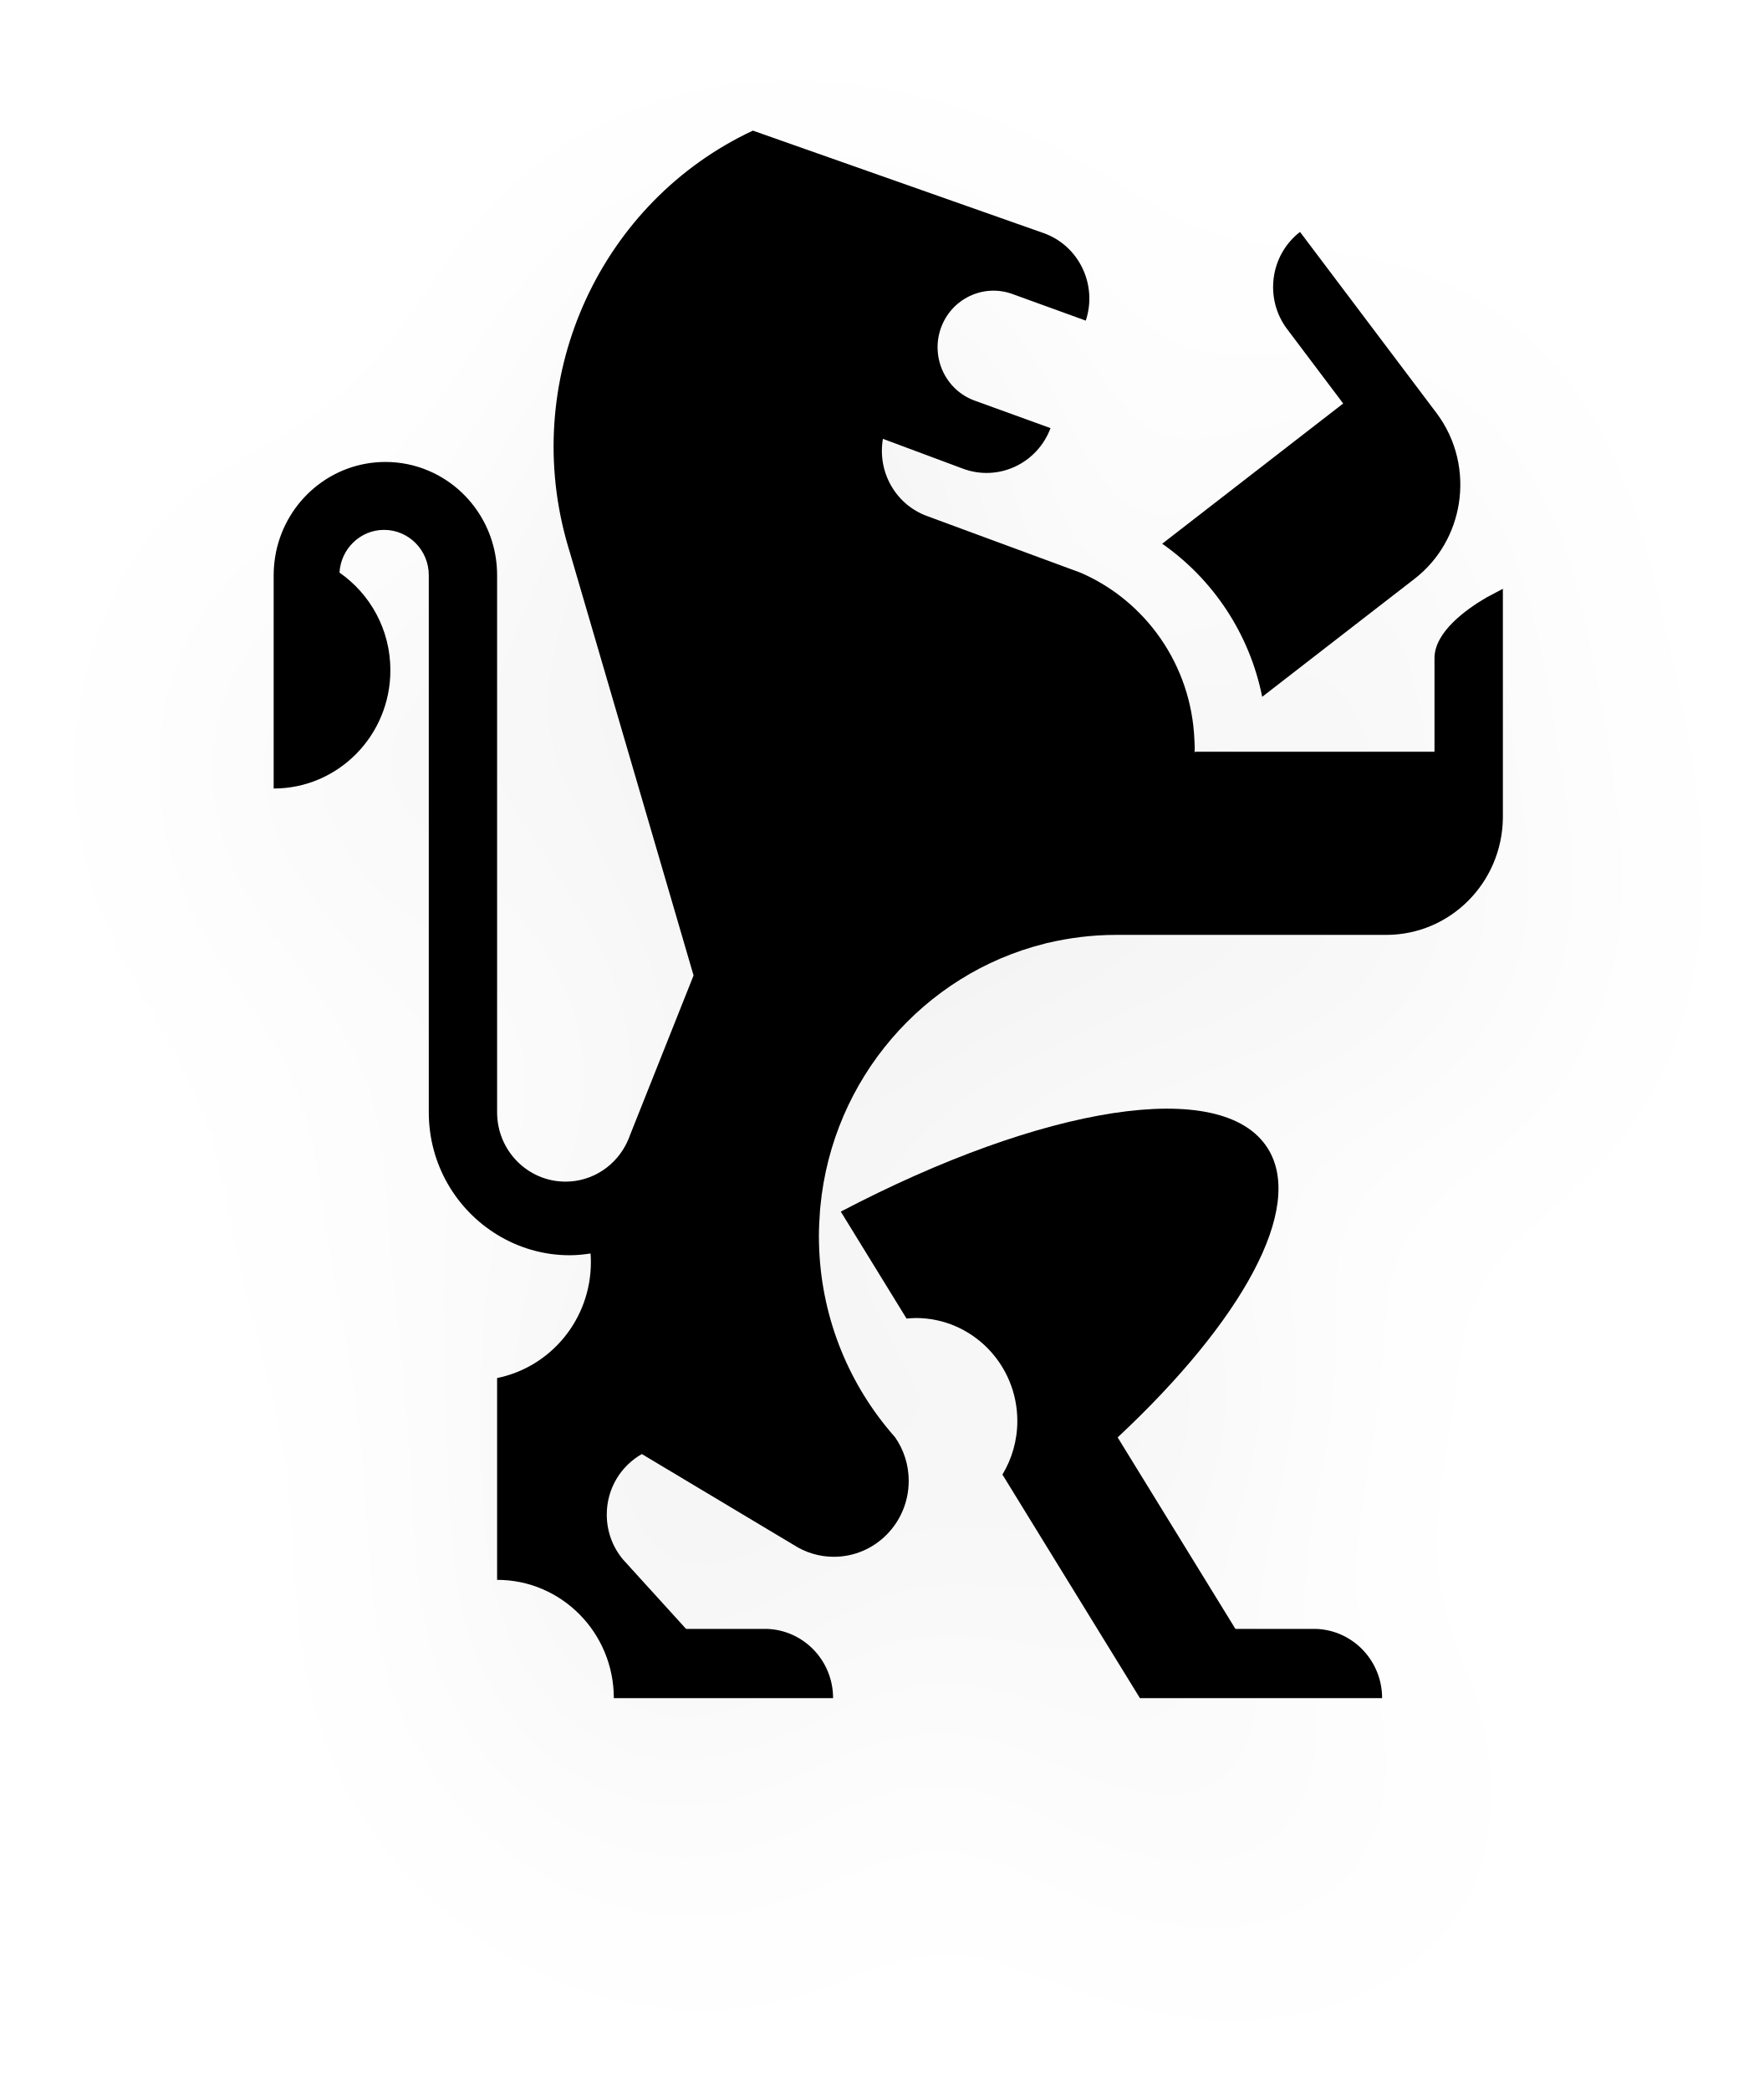
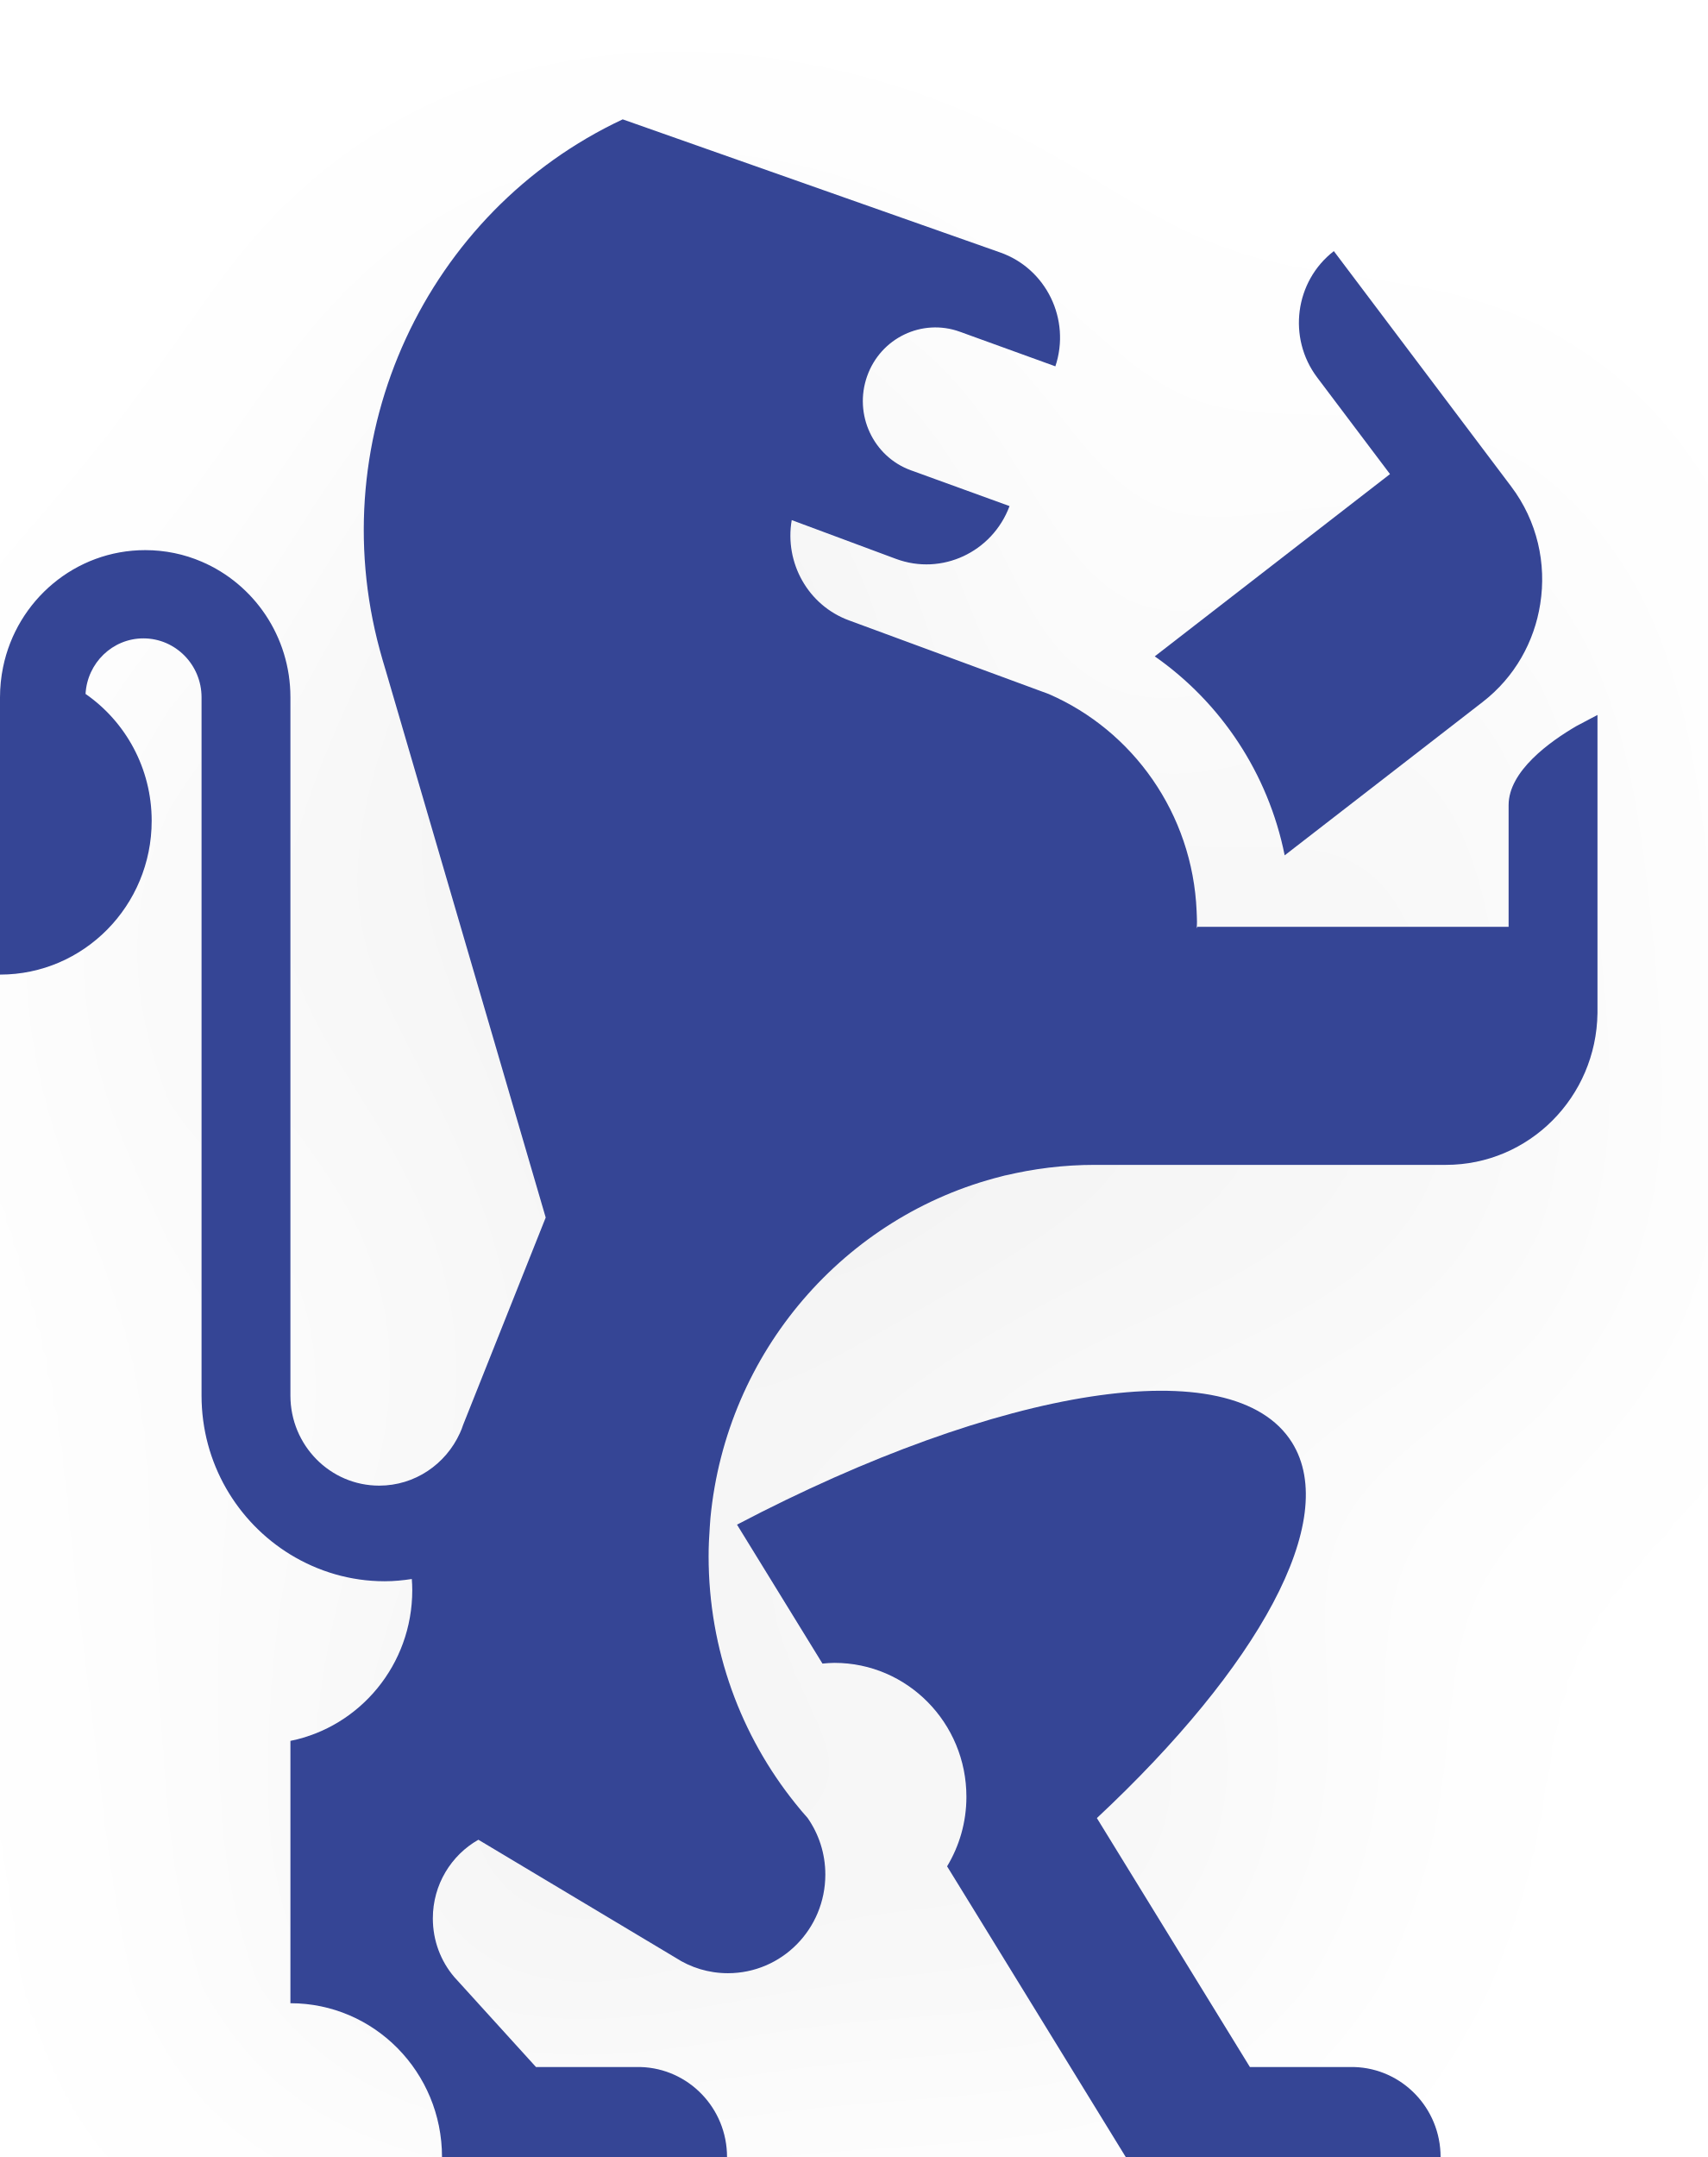
- <svg xmlns="http://www.w3.org/2000/svg" width="27px" height="32px" viewBox="0 0 27 32" version="1.1">
+ <svg xmlns="http://www.w3.org/2000/svg" width="19" height="24" version="1.1">
+   <rect id="backgroundrect" width="100%" height="100%" x="0" y="0" fill="none" stroke="none" />
  <defs>
    <filter x="-50%" y="-50%" width="200%" height="200%" filterUnits="objectBoundingBox" id="filter-1">
      <feOffset dx="0" dy="2" in="SourceAlpha" result="shadowOffsetOuter1" />
      <feGaussianBlur stdDeviation="2" in="shadowOffsetOuter1" result="shadowBlurOuter1" />
      <feColorMatrix values="0 0 0 0 0   0 0 0 0 0   0 0 0 0 0  0 0 0 0.05 0" type="matrix" in="shadowBlurOuter1" result="shadowMatrixOuter1" />
      <feMerge>
        <feMergeNode in="shadowMatrixOuter1" />
        <feMergeNode in="SourceGraphic" />
      </feMerge>
    </filter>
  </defs>
-   <g id="OPt-2" stroke="none" stroke-width="1" fill="none" fill-rule="evenodd">
-     <g id="prog2_pro3_Mobile-Portrait_opt2-Copy-2" transform="translate(-10, -15)" fill="#000000">
-       <g id="nav">
-         <g id="Group-6" filter="url(#filter-1)">
-           <g id="ic_home" transform="translate(14, 17)">
-             <g id="Group" transform="translate(9.6, 12) scale(-1, 1) translate(-9.6, -12) ">
-               <path d="M1.542,6.862 L2.436,7.554 L3.875,8.669 C4.069,7.7 4.63,6.867 5.406,6.325 L2.635,4.178 L3.493,3.039 C3.844,2.573 3.756,1.907 3.296,1.551 L1.207,4.323 C0.898,4.733 0.79,5.235 0.864,5.708 C0.934,6.15 1.163,6.568 1.542,6.862 L1.542,6.862 Z" id="Shape" />
-               <path d="M10.327,16.551 C7.236,14.931 4.483,14.473 3.788,15.585 C3.218,16.499 4.188,18.233 6.088,20.008 L4.285,22.94 L3.057,22.94 C2.492,22.956 2.039,23.424 2.039,24 L3.633,24 L5.747,24 L6.399,22.94 L7.444,21.241 L7.852,20.577 C7.708,20.338 7.624,20.057 7.624,19.757 C7.624,18.886 8.321,18.18 9.18,18.18 C9.227,18.18 9.274,18.185 9.32,18.189 L10.327,16.551 L10.327,16.551 Z" id="Shape" />
-               <path d="M18.974,6.453 C18.812,5.665 18.124,5.073 17.299,5.073 C17.064,5.073 16.839,5.121 16.635,5.209 C16.021,5.471 15.589,6.088 15.589,6.807 L15.589,15.031 C15.589,15.617 15.12,16.092 14.542,16.092 C14.121,16.092 13.759,15.84 13.593,15.476 C13.578,15.444 13.565,15.411 13.553,15.377 L12.581,12.935 L14.468,6.481 C14.469,6.477 14.471,6.472 14.472,6.468 C14.495,6.396 14.515,6.323 14.535,6.251 C15.222,3.722 13.986,1.082 11.673,0 L7.23,1.566 C6.684,1.755 6.393,2.356 6.576,2.909 L7.701,2.501 C8.146,2.34 8.636,2.575 8.795,3.025 C8.954,3.476 8.722,3.973 8.277,4.134 L7.116,4.555 C7.319,5.099 7.916,5.377 8.456,5.176 L9.682,4.719 C9.769,5.22 9.492,5.725 9.004,5.902 L6.655,6.769 C5.664,7.198 4.961,8.176 4.913,9.325 C4.911,9.367 4.908,9.409 4.908,9.452 C4.908,9.478 4.911,9.504 4.911,9.53 C4.907,9.518 4.904,9.51 4.904,9.51 L1.237,9.51 L1.237,8.076 C1.237,7.676 0.749,7.327 0.439,7.147 L0.19,7.015 L0.19,10.528 C0.204,11.517 0.997,12.314 1.976,12.314 L6.111,12.314 C6.478,12.314 6.834,12.359 7.175,12.441 C7.158,12.437 7.142,12.431 7.125,12.426 C7.143,12.432 7.161,12.437 7.179,12.441 C7.19,12.444 7.2,12.447 7.211,12.45 C9.054,12.912 10.454,14.514 10.64,16.477 C10.644,16.511 10.646,16.545 10.648,16.58 C10.656,16.694 10.662,16.808 10.662,16.924 C10.662,18.028 10.278,19.042 9.639,19.836 C9.593,19.894 9.544,19.951 9.495,20.007 C9.364,20.196 9.287,20.425 9.287,20.673 C9.287,21.315 9.8,21.836 10.434,21.836 C10.661,21.836 10.873,21.768 11.052,21.652 L13.373,20.263 C13.694,20.445 13.91,20.791 13.91,21.19 C13.91,21.453 13.816,21.694 13.659,21.88 L12.696,22.94 L11.52,22.94 L11.52,22.94 L11.463,22.94 C10.898,22.956 10.445,23.424 10.445,24 L12.538,24 L12.538,24 L13.802,24 C13.802,23 14.602,22.189 15.589,22.189 L15.589,19.099 C14.77,18.934 14.153,18.202 14.153,17.323 C14.153,17.279 14.155,17.236 14.158,17.192 C14.263,17.208 14.369,17.219 14.478,17.219 C14.885,17.219 15.264,17.103 15.589,16.904 C16.215,16.521 16.635,15.827 16.635,15.031 L16.635,6.807 C16.635,6.424 16.942,6.113 17.32,6.113 C17.684,6.113 17.981,6.403 18.002,6.767 C17.532,7.094 17.223,7.641 17.223,8.262 C17.223,9.263 18.023,10.073 19.01,10.073 L19.01,6.807 C19.01,6.686 18.997,6.567 18.974,6.453 L18.974,6.453 Z" id="Shape" />
+   <g class="currentLayer">
+     <g id="OPt-2" stroke="none" stroke-width="1" fill="#344595" fill-rule="evenodd" class="" fill-opacity="1">
+       <g id="prog2_pro3_Mobile-Portrait_opt2-Copy-2" fill="#344595" fill-opacity="1">
+         <g id="nav" fill="#344595" fill-opacity="1">
+           <g id="Group-6" filter="url(#filter-1)" fill="#344595" fill-opacity="1">
+             <g id="ic_home" fill="#344595" fill-opacity="1">
+               <g id="Group" fill="#344595" fill-opacity="1">
+                 <path d="M16.501,7.81 L15.657,8.464 L14.297,9.517 C14.113,8.602 13.584,7.815 12.851,7.303 L15.469,5.275 L14.658,4.199 C14.327,3.759 14.41,3.13 14.844,2.794 L16.817,5.412 C17.11,5.8 17.212,6.274 17.141,6.72 C17.076,7.138 16.859,7.533 16.501,7.81 L16.501,7.81 z" id="Shape" fill="#344595" fill-opacity="1" />
+                 <path d="M8.202,16.964 C11.122,15.433 13.723,15 14.379,16.051 C14.918,16.915 14.001,18.552 12.207,20.229 L13.91,22.999 L15.07,22.999 C15.603,23.014 16.032,23.456 16.032,24 L14.525,24 L12.528,24 L11.913,22.999 L10.926,21.393 L10.54,20.766 C10.676,20.54 10.755,20.276 10.755,19.992 C10.755,19.169 10.097,18.502 9.286,18.502 C9.241,18.502 9.197,18.506 9.153,18.51 L8.202,16.964 L8.202,16.964 z" id="Shape" fill="#344595" fill-opacity="1" />
+                 <path d="M0.034,7.424 C0.186,6.68 0.837,6.121 1.616,6.121 C1.838,6.121 2.05,6.166 2.243,6.249 C2.824,6.497 3.232,7.079 3.232,7.759 L3.232,15.528 C3.232,16.081 3.674,16.53 4.22,16.53 C4.618,16.53 4.96,16.291 5.117,15.948 C5.131,15.918 5.144,15.886 5.154,15.854 L6.073,13.547 L4.29,7.451 C4.289,7.447 4.288,7.442 4.286,7.438 C4.265,7.37 4.246,7.302 4.227,7.233 C3.578,4.844 4.746,2.351 6.93,1.328 L11.128,2.808 C11.643,2.987 11.919,3.554 11.745,4.076 L10.682,3.691 C10.262,3.539 9.8,3.76 9.65,4.186 C9.499,4.612 9.718,5.081 10.138,5.233 L11.235,5.631 C11.043,6.145 10.479,6.408 9.97,6.218 L8.811,5.787 C8.729,6.259 8.991,6.737 9.452,6.904 L11.671,7.722 C12.607,8.128 13.271,9.052 13.317,10.137 C13.318,10.177 13.321,10.217 13.321,10.257 C13.321,10.282 13.319,10.306 13.318,10.33 C13.322,10.319 13.325,10.312 13.325,10.312 L16.789,10.312 L16.789,8.958 C16.789,8.579 17.25,8.25 17.543,8.079 L17.778,7.955 L17.778,11.274 C17.765,12.208 17.016,12.961 16.091,12.961 L12.184,12.961 C11.838,12.961 11.502,13.003 11.18,13.081 C11.196,13.077 11.211,13.072 11.227,13.067 C11.21,13.072 11.193,13.077 11.176,13.081 C11.166,13.084 11.156,13.086 11.146,13.089 C9.404,13.526 8.082,15.039 7.906,16.893 C7.903,16.925 7.901,16.958 7.899,16.991 C7.891,17.098 7.886,17.206 7.886,17.315 C7.886,18.359 8.248,19.316 8.852,20.067 C8.896,20.122 8.941,20.176 8.988,20.228 C9.112,20.406 9.185,20.623 9.185,20.857 C9.185,21.464 8.7,21.955 8.101,21.955 C7.886,21.955 7.686,21.892 7.517,21.782 L5.324,20.47 C5.022,20.641 4.817,20.969 4.817,21.345 C4.817,21.594 4.906,21.822 5.055,21.997 L5.965,22.999 L7.075,22.999 L7.075,22.999 L7.129,22.999 C7.662,23.014 8.091,23.456 8.091,24 L6.113,24 L6.113,24 L4.919,24 C4.919,23.055 4.164,22.289 3.232,22.289 L3.232,19.37 C4.005,19.214 4.588,18.523 4.588,17.693 C4.588,17.651 4.586,17.61 4.583,17.569 C4.484,17.584 4.384,17.594 4.281,17.594 C3.897,17.594 3.539,17.484 3.232,17.297 C2.64,16.935 2.243,16.279 2.243,15.528 L2.243,7.759 C2.243,7.397 1.953,7.103 1.596,7.103 C1.252,7.103 0.971,7.377 0.952,7.721 C1.396,8.029 1.688,8.547 1.688,9.133 C1.688,10.078 0.932,10.844 1.0131842032023997e-9,10.844 L1.0131842032023997e-9,7.759 C9.547836824998593e-8,7.644 0.012,7.532 0.034,7.424 L0.034,7.424 z" id="Shape" fill="#344595" fill-opacity="1" transform="" />
+               </g>
            </g>
          </g>
        </g>
      </g>
    </g>
  </g>
</svg>
